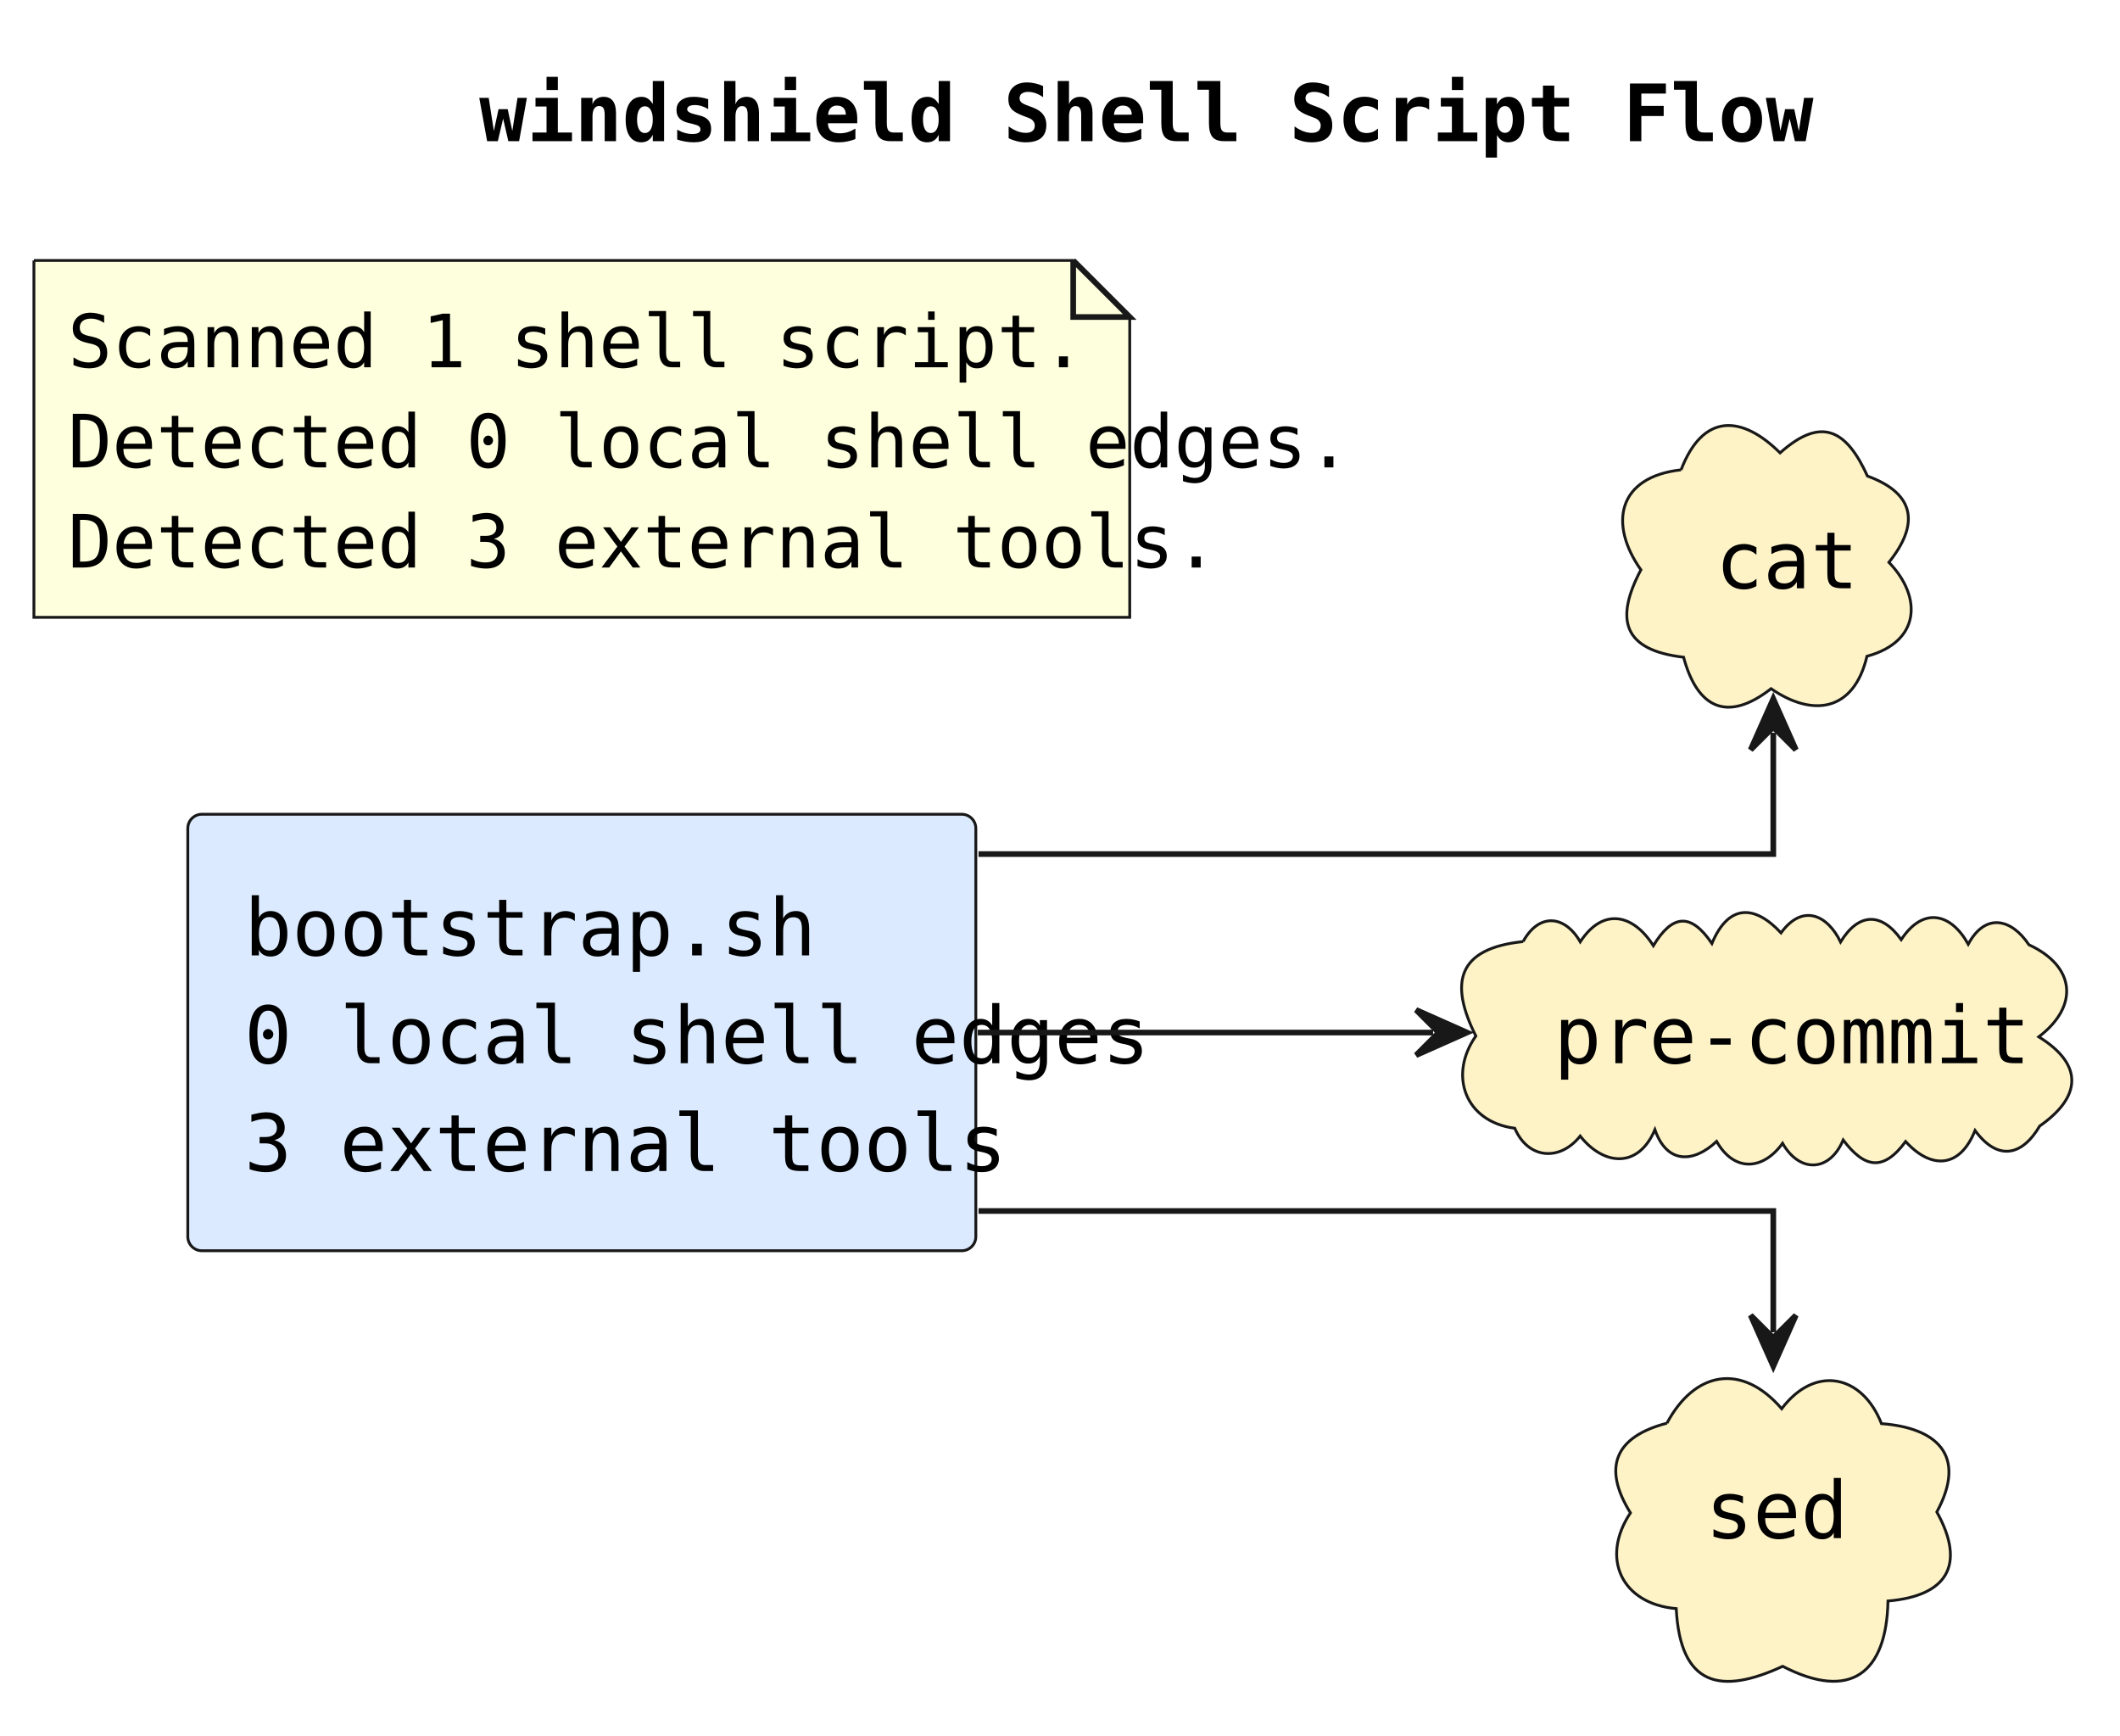
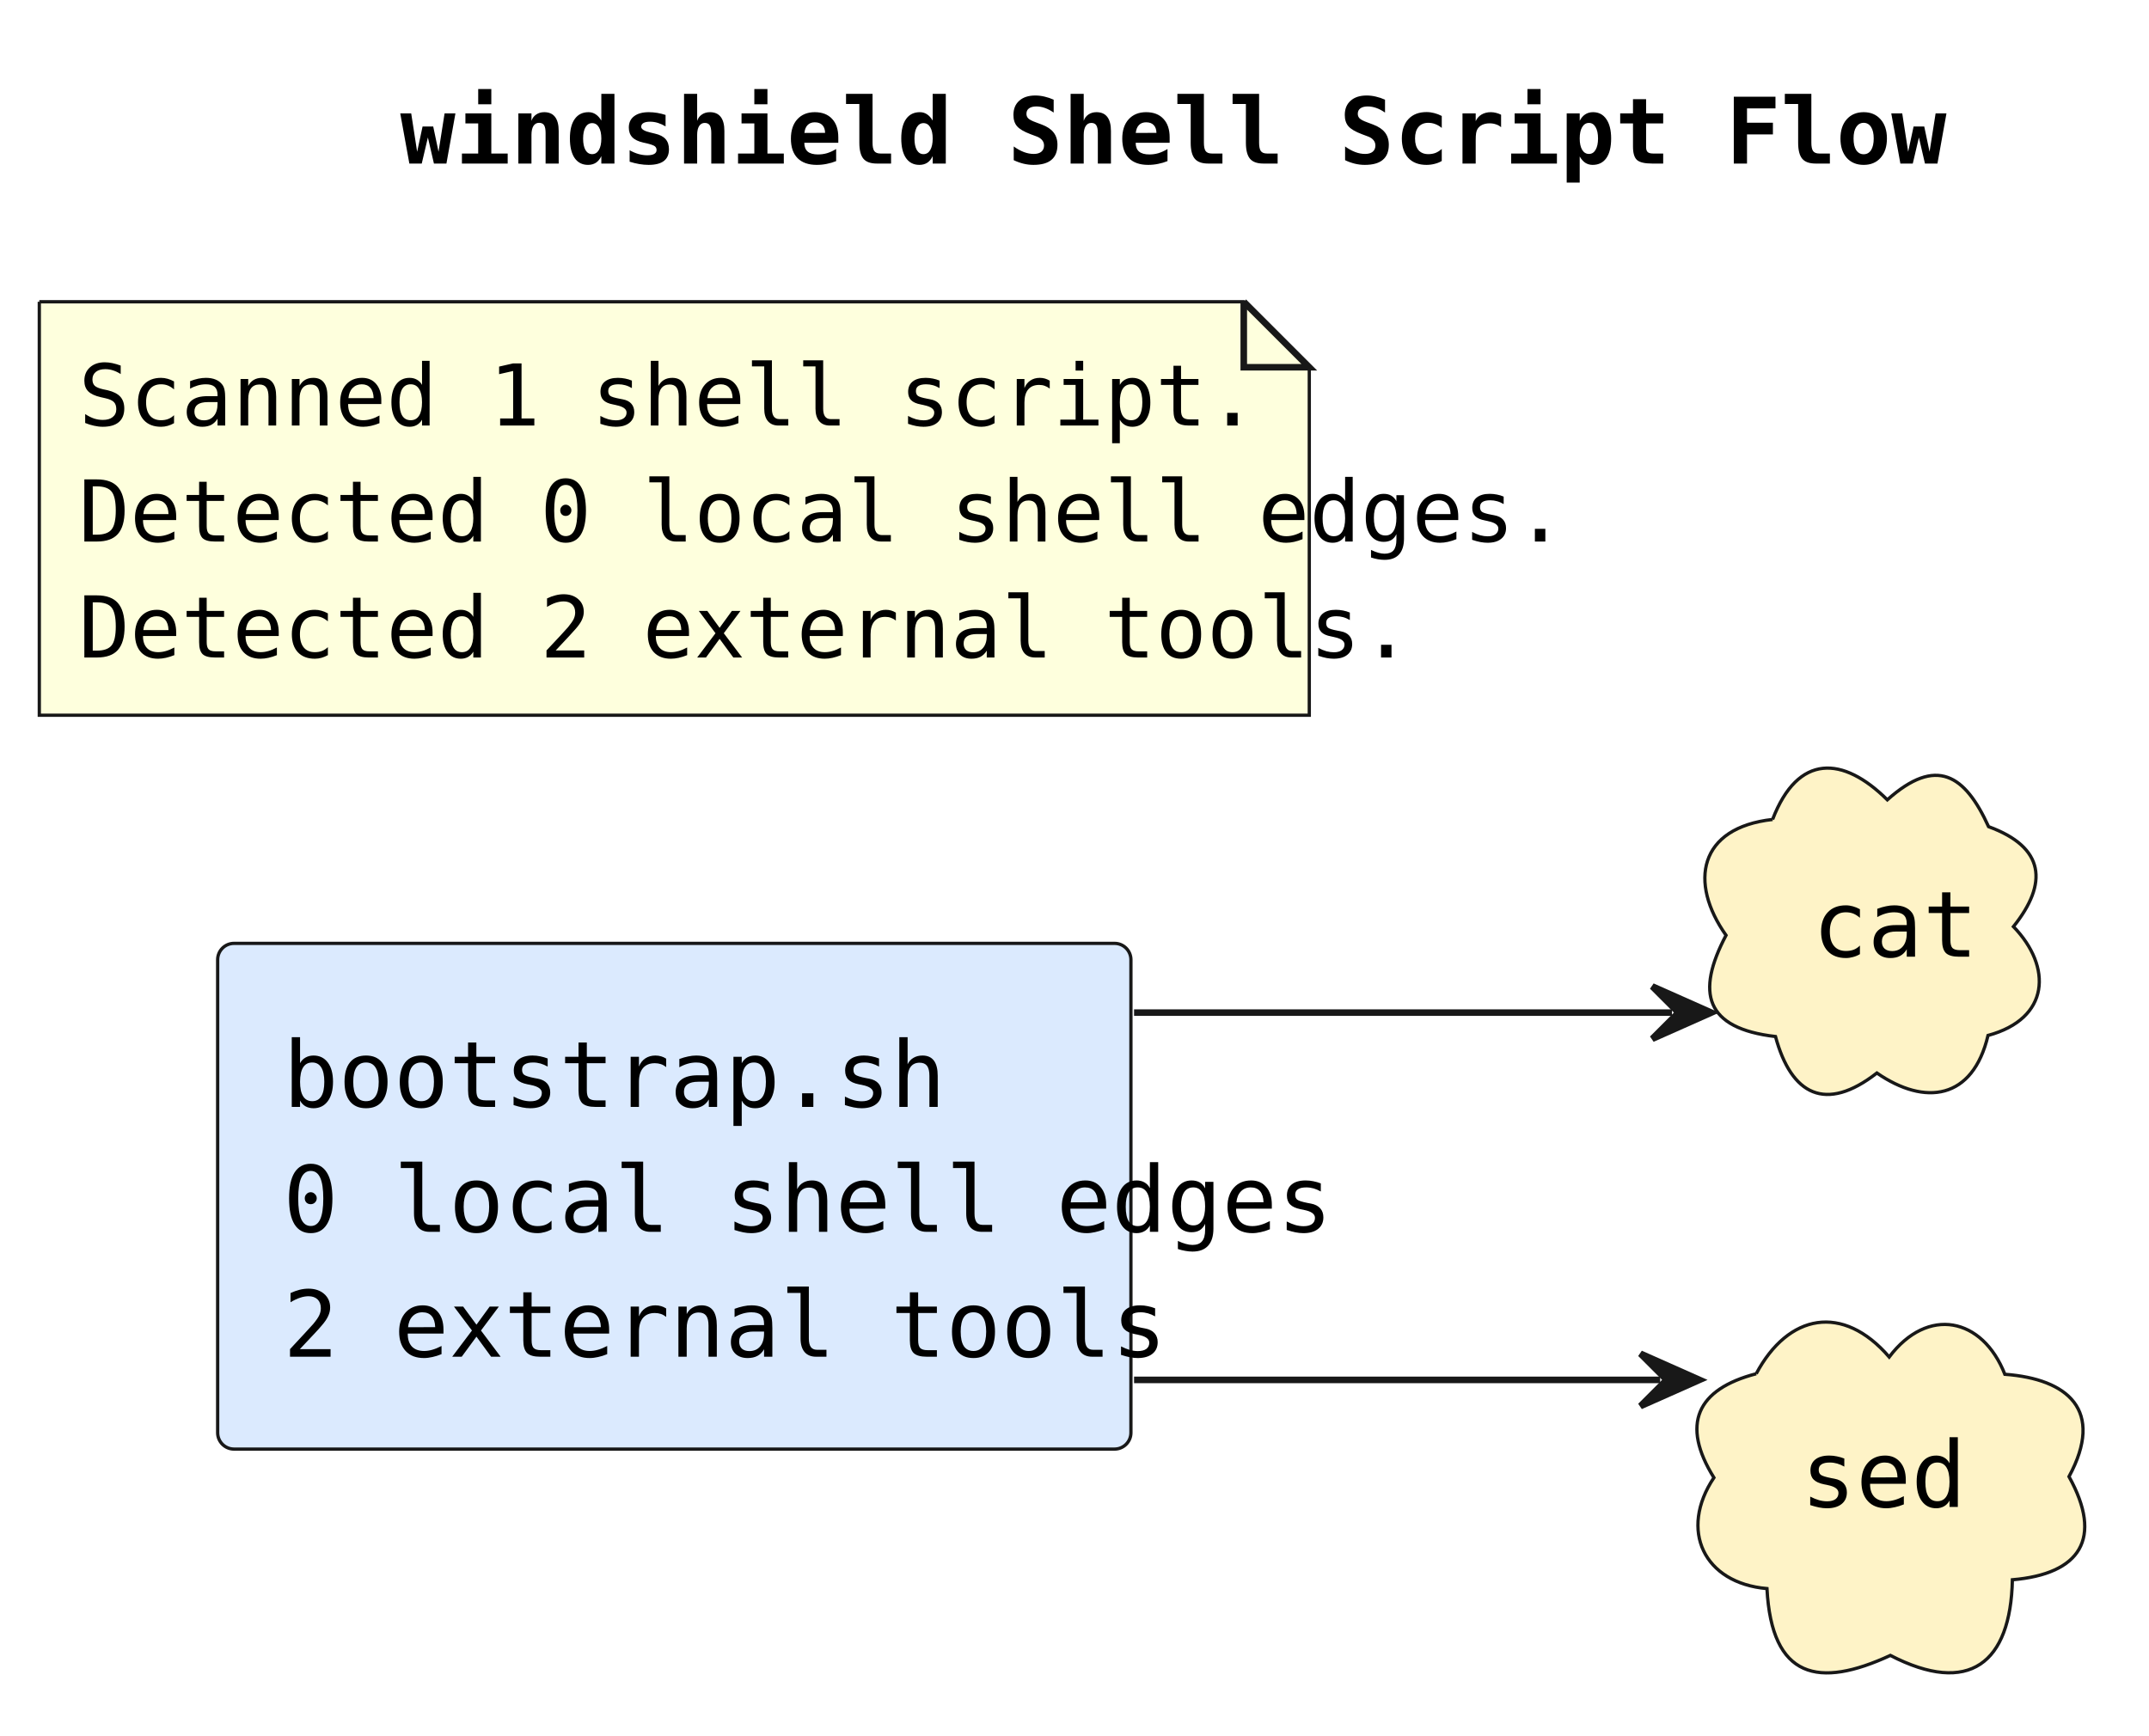
- <svg xmlns="http://www.w3.org/2000/svg" contentStyleType="text/css" data-diagram-type="DESCRIPTION" height="307px" preserveAspectRatio="none" style="width:375px;height:307px;background:#FFFFFF;" version="1.1" viewBox="0 0 375 307" width="375px" zoomAndPan="magnify">
+ <svg xmlns="http://www.w3.org/2000/svg" contentStyleType="text/css" data-diagram-type="DESCRIPTION" height="265px" preserveAspectRatio="none" style="width:328px;height:265px;background:#FFFFFF;" version="1.1" viewBox="0 0 328 265" width="328px" zoomAndPan="magnify">
  <defs />
  <g>
    <g class="title" data-source-line="1">
-       <text fill="#000000" font-family="Monospace" font-size="14" font-weight="bold" lengthAdjust="spacing" textLength="192.097" x="84.779" y="24.966">windshield Shell Script Flow</text>
+       <text fill="#000000" font-family="Monospace" font-size="14" font-weight="bold" lengthAdjust="spacing" textLength="192.097" x="61.09" y="24.966">windshield Shell Script Flow</text>
    </g>
    <g class="entity" data-qualified-name="shell_bootstrap_sh" data-source-line="7" id="ent0002">
      <rect fill="#DBEAFE" height="77.204" rx="2.5" ry="2.5" style="stroke:#181818;stroke-width:0.5;" width="139.392" x="33.22" y="144.018" />
      <text fill="#000000" font-family="Monospace" font-size="14" lengthAdjust="spacing" textLength="83.72" x="43.22" y="168.984">bootstrap.sh</text>
      <text fill="#000000" font-family="Monospace" font-size="14" lengthAdjust="spacing" textLength="119.391" x="43.22" y="188.052">0 local shell edges</text>
-       <text fill="#000000" font-family="Monospace" font-size="14" lengthAdjust="spacing" textLength="101.752" x="43.22" y="207.12">3 external tools</text>
+       <text fill="#000000" font-family="Monospace" font-size="14" lengthAdjust="spacing" textLength="101.752" x="43.22" y="207.12">2 external tools</text>
    </g>
    <g class="entity" data-qualified-name="tool_cat" data-source-line="8" id="ent0003">
-       <path d="M297.358,83.102 C301.242,72.992 308.109,73.397 314.872,80.103 C322.356,73.411 326.715,76.27 330.324,84.198 C338.939,87.351 339.427,92.843 334.122,99.46 C340.069,105.617 339.691,113.514 330.241,116.075 C327.918,125.891 320.637,126.89 313.278,121.81 C305.463,127.901 300.212,125.176 297.803,116.242 C287.043,114.993 285.63,109.547 290.254,100.784 C284.544,92.714 286.091,84.352 297.358,83.102" fill="#FEF3C7" style="stroke:#181818;stroke-width:0.5;" />
-       <text fill="#000000" font-family="Monospace" font-size="14" lengthAdjust="spacing" textLength="19.628" x="303.44" y="104.054">cat</text>
+       <path d="M270.548,125.102 C274.432,114.992 281.299,115.397 288.062,122.103 C295.546,115.411 299.905,118.27 303.514,126.198 C312.129,129.351 312.617,134.843 307.312,141.46 C313.259,147.617 312.881,155.514 303.431,158.075 C301.108,167.891 293.827,168.89 286.468,163.81 C278.653,169.901 273.402,167.176 270.993,158.242 C260.233,156.993 258.82,151.547 263.444,142.784 C257.734,134.714 259.281,126.352 270.548,125.102" fill="#FEF3C7" style="stroke:#181818;stroke-width:0.5;" />
+       <text fill="#000000" font-family="Monospace" font-size="14" lengthAdjust="spacing" textLength="19.628" x="276.63" y="146.054">cat</text>
    </g>
-     <g class="entity" data-qualified-name="tool_pre_commit" data-source-line="9" id="ent0004">
-       <path d="M269.417,166.541 C272.203,161.444 276.779,161.806 279.523,166.584 C283.617,160.337 288.983,161.766 292.454,167.271 C295.787,161.761 299.057,161.333 302.814,166.874 C305.719,159.946 310.29,159.91 315.038,164.999 C318.866,159.737 323.277,161.842 325.571,166.61 C328.718,161.459 332.764,161.244 336.299,166.197 C340.154,160.333 345.076,161.458 348.156,167.002 C351.237,161.274 355.898,162.579 358.886,167.1 C367.115,170.911 367.796,177.925 360.634,183.387 C368.654,188.351 368.135,194.032 360.802,199.16 C357.606,204.583 353.301,205.325 349.36,199.95 C346.688,206.638 341.609,206.894 337.081,201.9 C333.1,207.306 329.768,206.568 326.035,201.635 C323.615,207.346 318.329,207.488 315.314,202.217 C311.892,206.972 306.774,207.391 303.646,201.883 C299.608,205.68 294.88,205.965 292.734,199.809 C289.722,206.851 283.564,206.085 279.513,200.936 C275.957,205.433 270.309,205.07 267.945,199.559 C259.138,198.41 256.183,190.164 261.059,183.241 C256.342,173.838 257.762,167.749 269.417,166.541" fill="#FEF3C7" style="stroke:#181818;stroke-width:0.5;" />
-       <text fill="#000000" font-family="Monospace" font-size="14" lengthAdjust="spacing" textLength="76.832" x="274.84" y="188.054">pre-commit</text>
+     <g class="entity" data-qualified-name="tool_sed" data-source-line="9" id="ent0004">
+       <path d="M268.05,209.721 C272.94,200.553 281.269,198.952 288.348,207.164 C294.228,199.37 302.583,201.11 305.999,209.803 C315.588,210.511 321.278,215.264 315.79,225.424 C321.024,234.87 317.522,240.29 307.149,241.173 C306.891,253.928 300.536,258.925 288.523,252.721 C277.595,257.782 270.412,256.302 269.69,242.52 C260.029,241.686 256.241,233.594 261.594,225.583 C256.538,217.456 258.955,212.088 268.05,209.721" fill="#FEF3C7" style="stroke:#181818;stroke-width:0.5;" />
+       <text fill="#000000" font-family="Monospace" font-size="14" lengthAdjust="spacing" textLength="23.212" x="274.84" y="230.054">sed</text>
    </g>
-     <g class="entity" data-qualified-name="tool_sed" data-source-line="10" id="ent0005">
-       <path d="M294.86,251.721 C299.75,242.553 308.079,240.952 315.158,249.164 C321.038,241.37 329.393,243.11 332.809,251.803 C342.398,252.511 348.088,257.264 342.6,267.424 C347.834,276.87 344.332,282.29 333.959,283.173 C333.701,295.928 327.346,300.925 315.333,294.721 C304.405,299.782 297.222,298.302 296.5,284.52 C286.839,283.686 283.051,275.594 288.404,267.583 C283.349,259.456 285.765,254.088 294.86,251.721" fill="#FEF3C7" style="stroke:#181818;stroke-width:0.5;" />
-       <text fill="#000000" font-family="Monospace" font-size="14" lengthAdjust="spacing" textLength="23.212" x="301.65" y="272.054">sed</text>
-     </g>
-     <g class="entity" data-qualified-name="shellGraphSummary" data-source-line="15" id="ent0009">
+     <g class="entity" data-qualified-name="shellGraphSummary" data-source-line="13" id="ent0007">
      <path d="M6,46.068 L6,109.186 L199.835,109.186 L199.835,56.068 L189.835,46.068 L6,46.068" fill="#FEFFDD" style="stroke:#181818;stroke-width:0.5;" />
      <path d="M189.835,46.068 L189.835,56.068 L199.835,56.068 L189.835,46.068" fill="#FEFFDD" style="stroke:#181818;stroke-width:1;" />
      <text fill="#000000" font-family="Monospace" font-size="13" lengthAdjust="spacing" textLength="135.304" x="12" y="64.965">Scanned 1 shell script.</text>
      <text fill="#000000" font-family="Monospace" font-size="13" lengthAdjust="spacing" textLength="172.835" x="12" y="82.671">Detected 0 local shell edges.</text>
-       <text fill="#000000" font-family="Monospace" font-size="13" lengthAdjust="spacing" textLength="156.455" x="12" y="100.377">Detected 3 external tools.</text>
+       <text fill="#000000" font-family="Monospace" font-size="13" lengthAdjust="spacing" textLength="156.455" x="12" y="100.377">Detected 2 external tools.</text>
    </g>
-     <g class="link" data-entity-1="ent0002" data-entity-2="ent0003" data-link-type="dependency" data-source-line="11" id="lnk6">
-       <path d="M173.09,151.058 C234.4,151.058 313.67,151.058 313.67,151.058 C313.67,151.058 313.67,143.118 313.67,129.608" fill="none" id="shell_bootstrap_sh-to-tool_cat" style="stroke:#181818;stroke-width:1;" />
-       <polygon fill="#181818" points="313.67,123.608,309.67,132.608,313.67,128.608,317.67,132.608,313.67,123.608" style="stroke:#181818;stroke-width:1;" />
+     <g class="link" data-entity-1="ent0002" data-entity-2="ent0003" data-link-type="dependency" data-source-line="10" id="lnk5">
+       <path d="M173.09,154.588 C204.05,154.588 232.49,154.588 255.19,154.588" fill="none" id="shell_bootstrap_sh-to-tool_cat" style="stroke:#181818;stroke-width:1;" />
+       <polygon fill="#181818" points="261.19,154.588,252.19,150.588,256.19,154.588,252.19,158.588,261.19,154.588" style="stroke:#181818;stroke-width:1;" />
    </g>
-     <g class="link" data-entity-1="ent0002" data-entity-2="ent0004" data-link-type="dependency" data-source-line="12" id="lnk7">
-       <path d="M172.96,182.628 C201.16,182.628 227.17,182.628 253.49,182.628" fill="none" id="shell_bootstrap_sh-to-tool_pre_commit" style="stroke:#181818;stroke-width:1;" />
-       <polygon fill="#181818" points="259.49,182.628,250.49,178.628,254.49,182.628,250.49,186.628,259.49,182.628" style="stroke:#181818;stroke-width:1;" />
-     </g>
-     <g class="link" data-entity-1="ent0002" data-entity-2="ent0005" data-link-type="dependency" data-source-line="13" id="lnk8">
-       <path d="M173.09,214.188 C234.4,214.188 313.67,214.188 313.67,214.188 C313.67,214.188 313.67,222.128 313.67,235.638" fill="none" id="shell_bootstrap_sh-to-tool_sed" style="stroke:#181818;stroke-width:1;" />
-       <polygon fill="#181818" points="313.67,241.638,317.67,232.638,313.67,236.638,309.67,232.638,313.67,241.638" style="stroke:#181818;stroke-width:1;" />
+     <g class="link" data-entity-1="ent0002" data-entity-2="ent0004" data-link-type="dependency" data-source-line="11" id="lnk6">
+       <path d="M173.09,210.658 C203.24,210.658 230.69,210.658 253.39,210.658" fill="none" id="shell_bootstrap_sh-to-tool_sed" style="stroke:#181818;stroke-width:1;" />
+       <polygon fill="#181818" points="259.39,210.658,250.39,206.658,254.39,210.658,250.39,214.658,259.39,210.658" style="stroke:#181818;stroke-width:1;" />
    </g>
  </g>
</svg>
